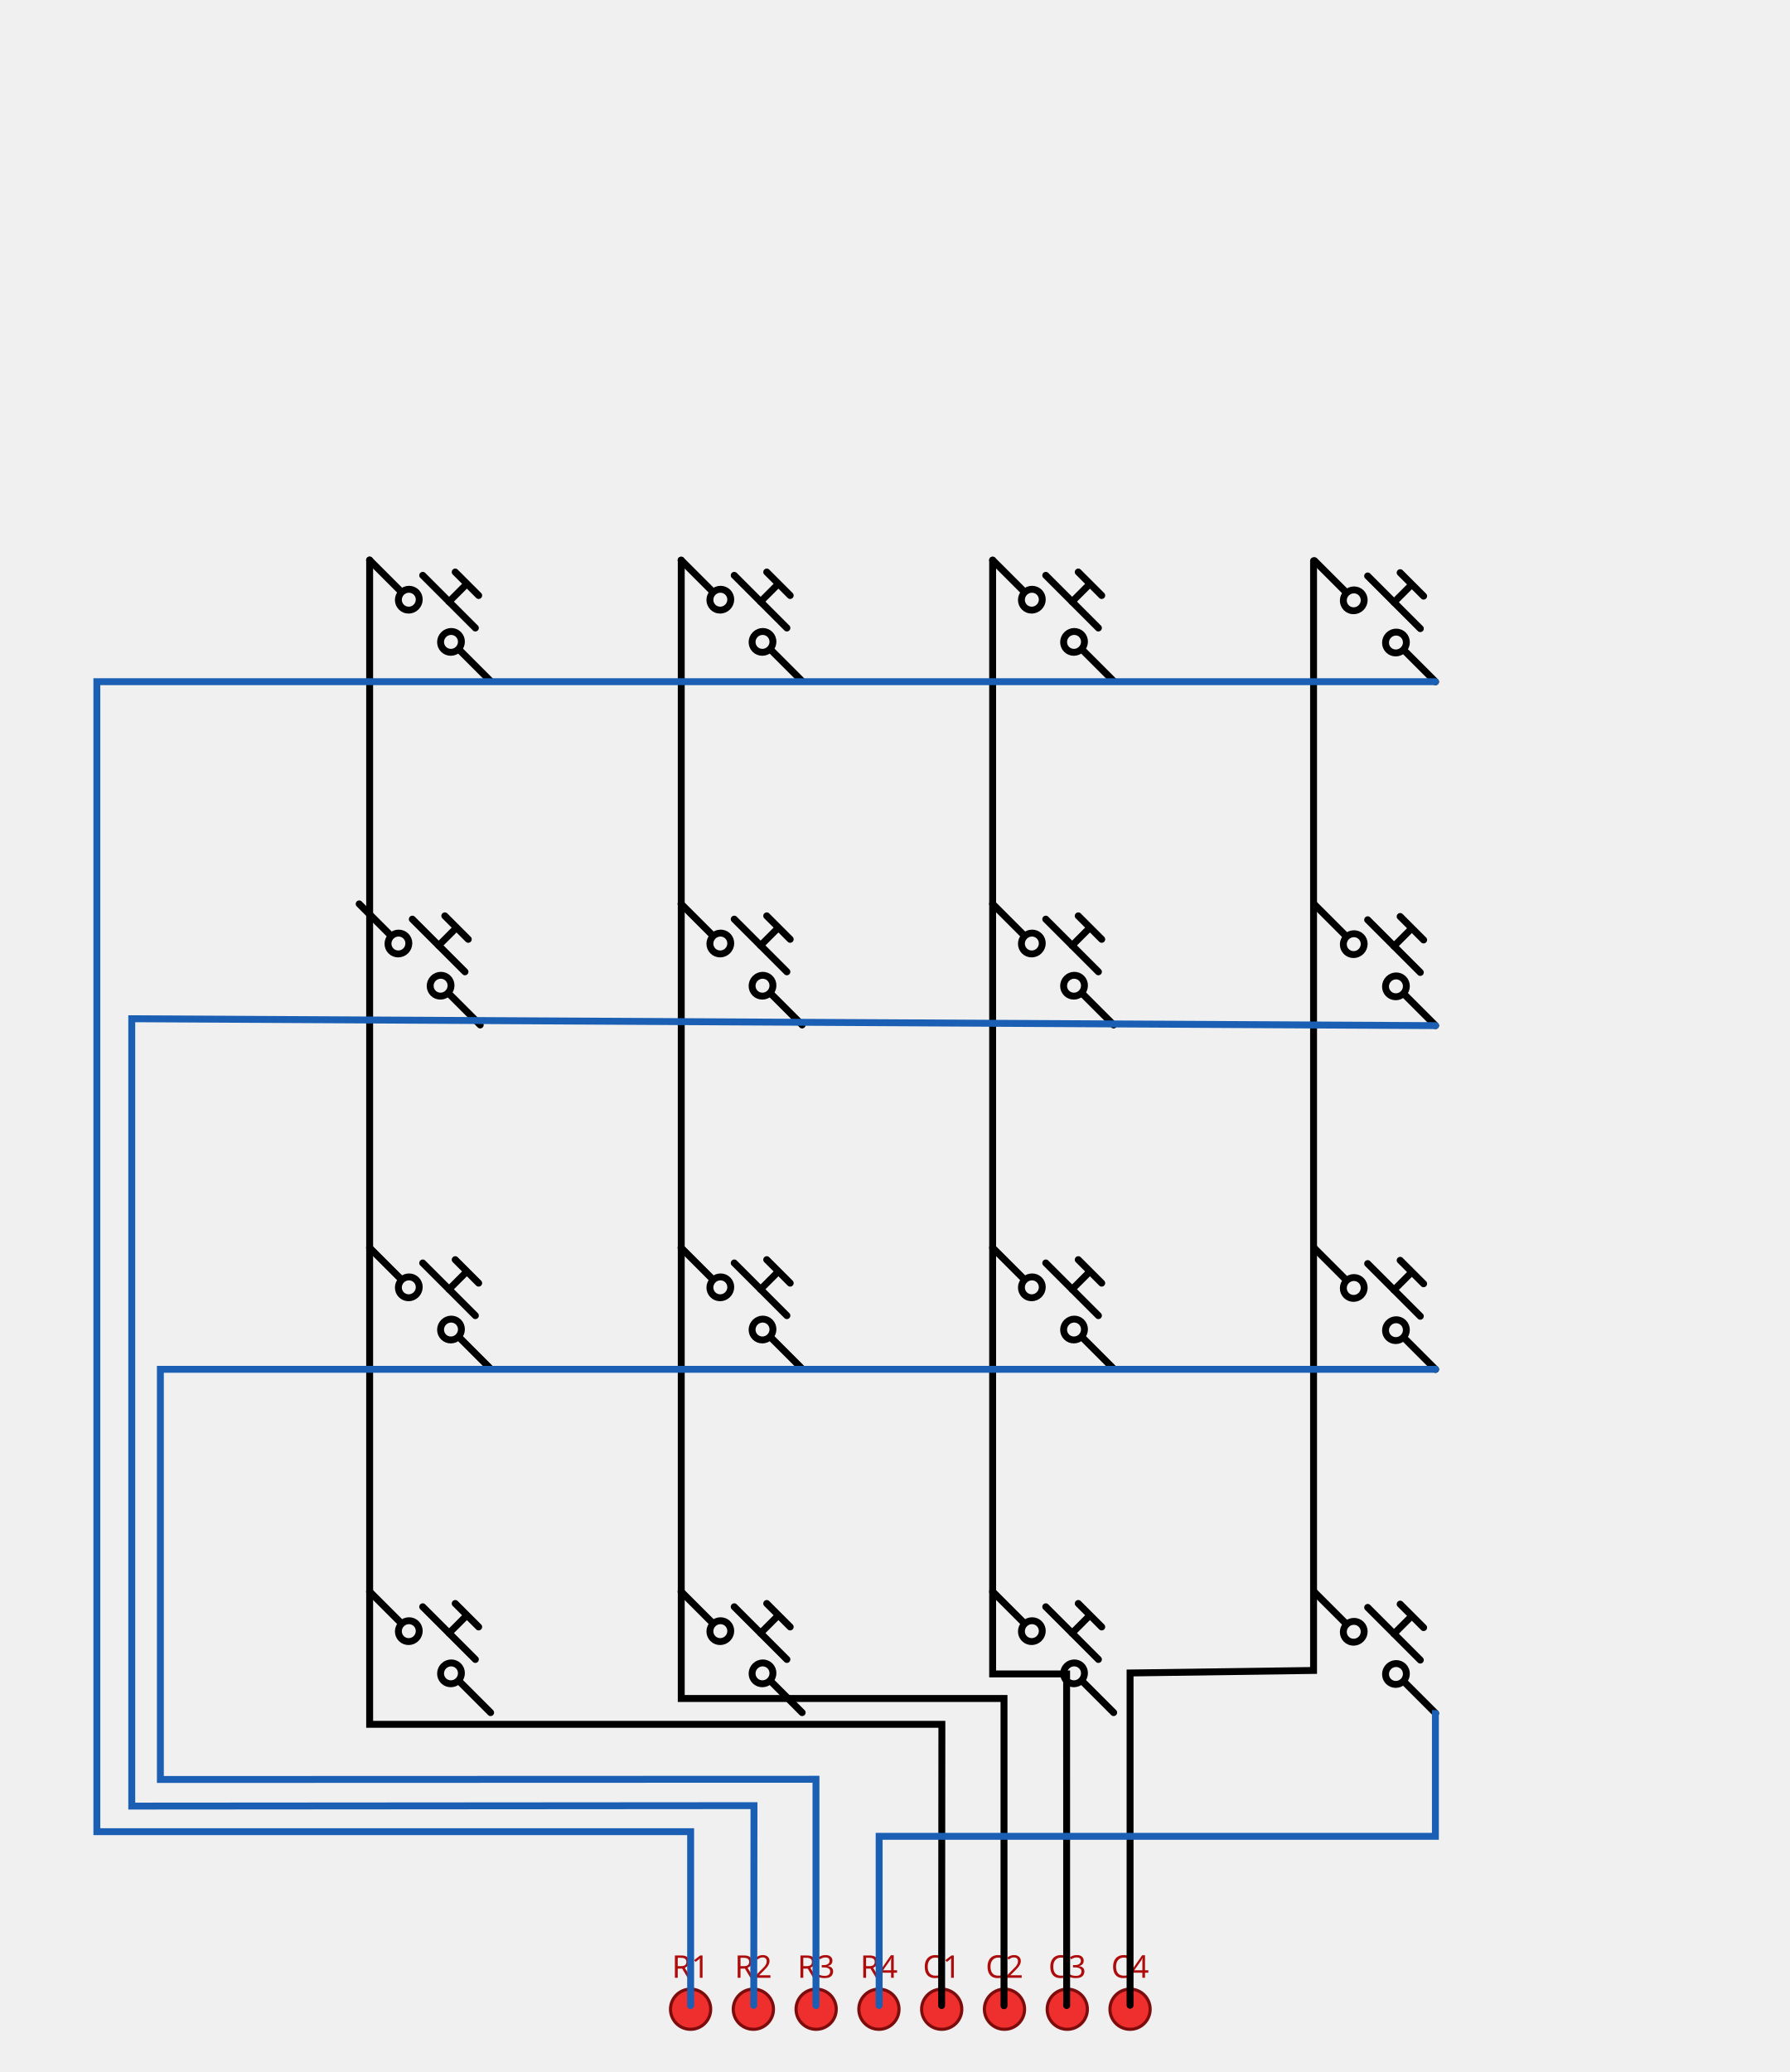
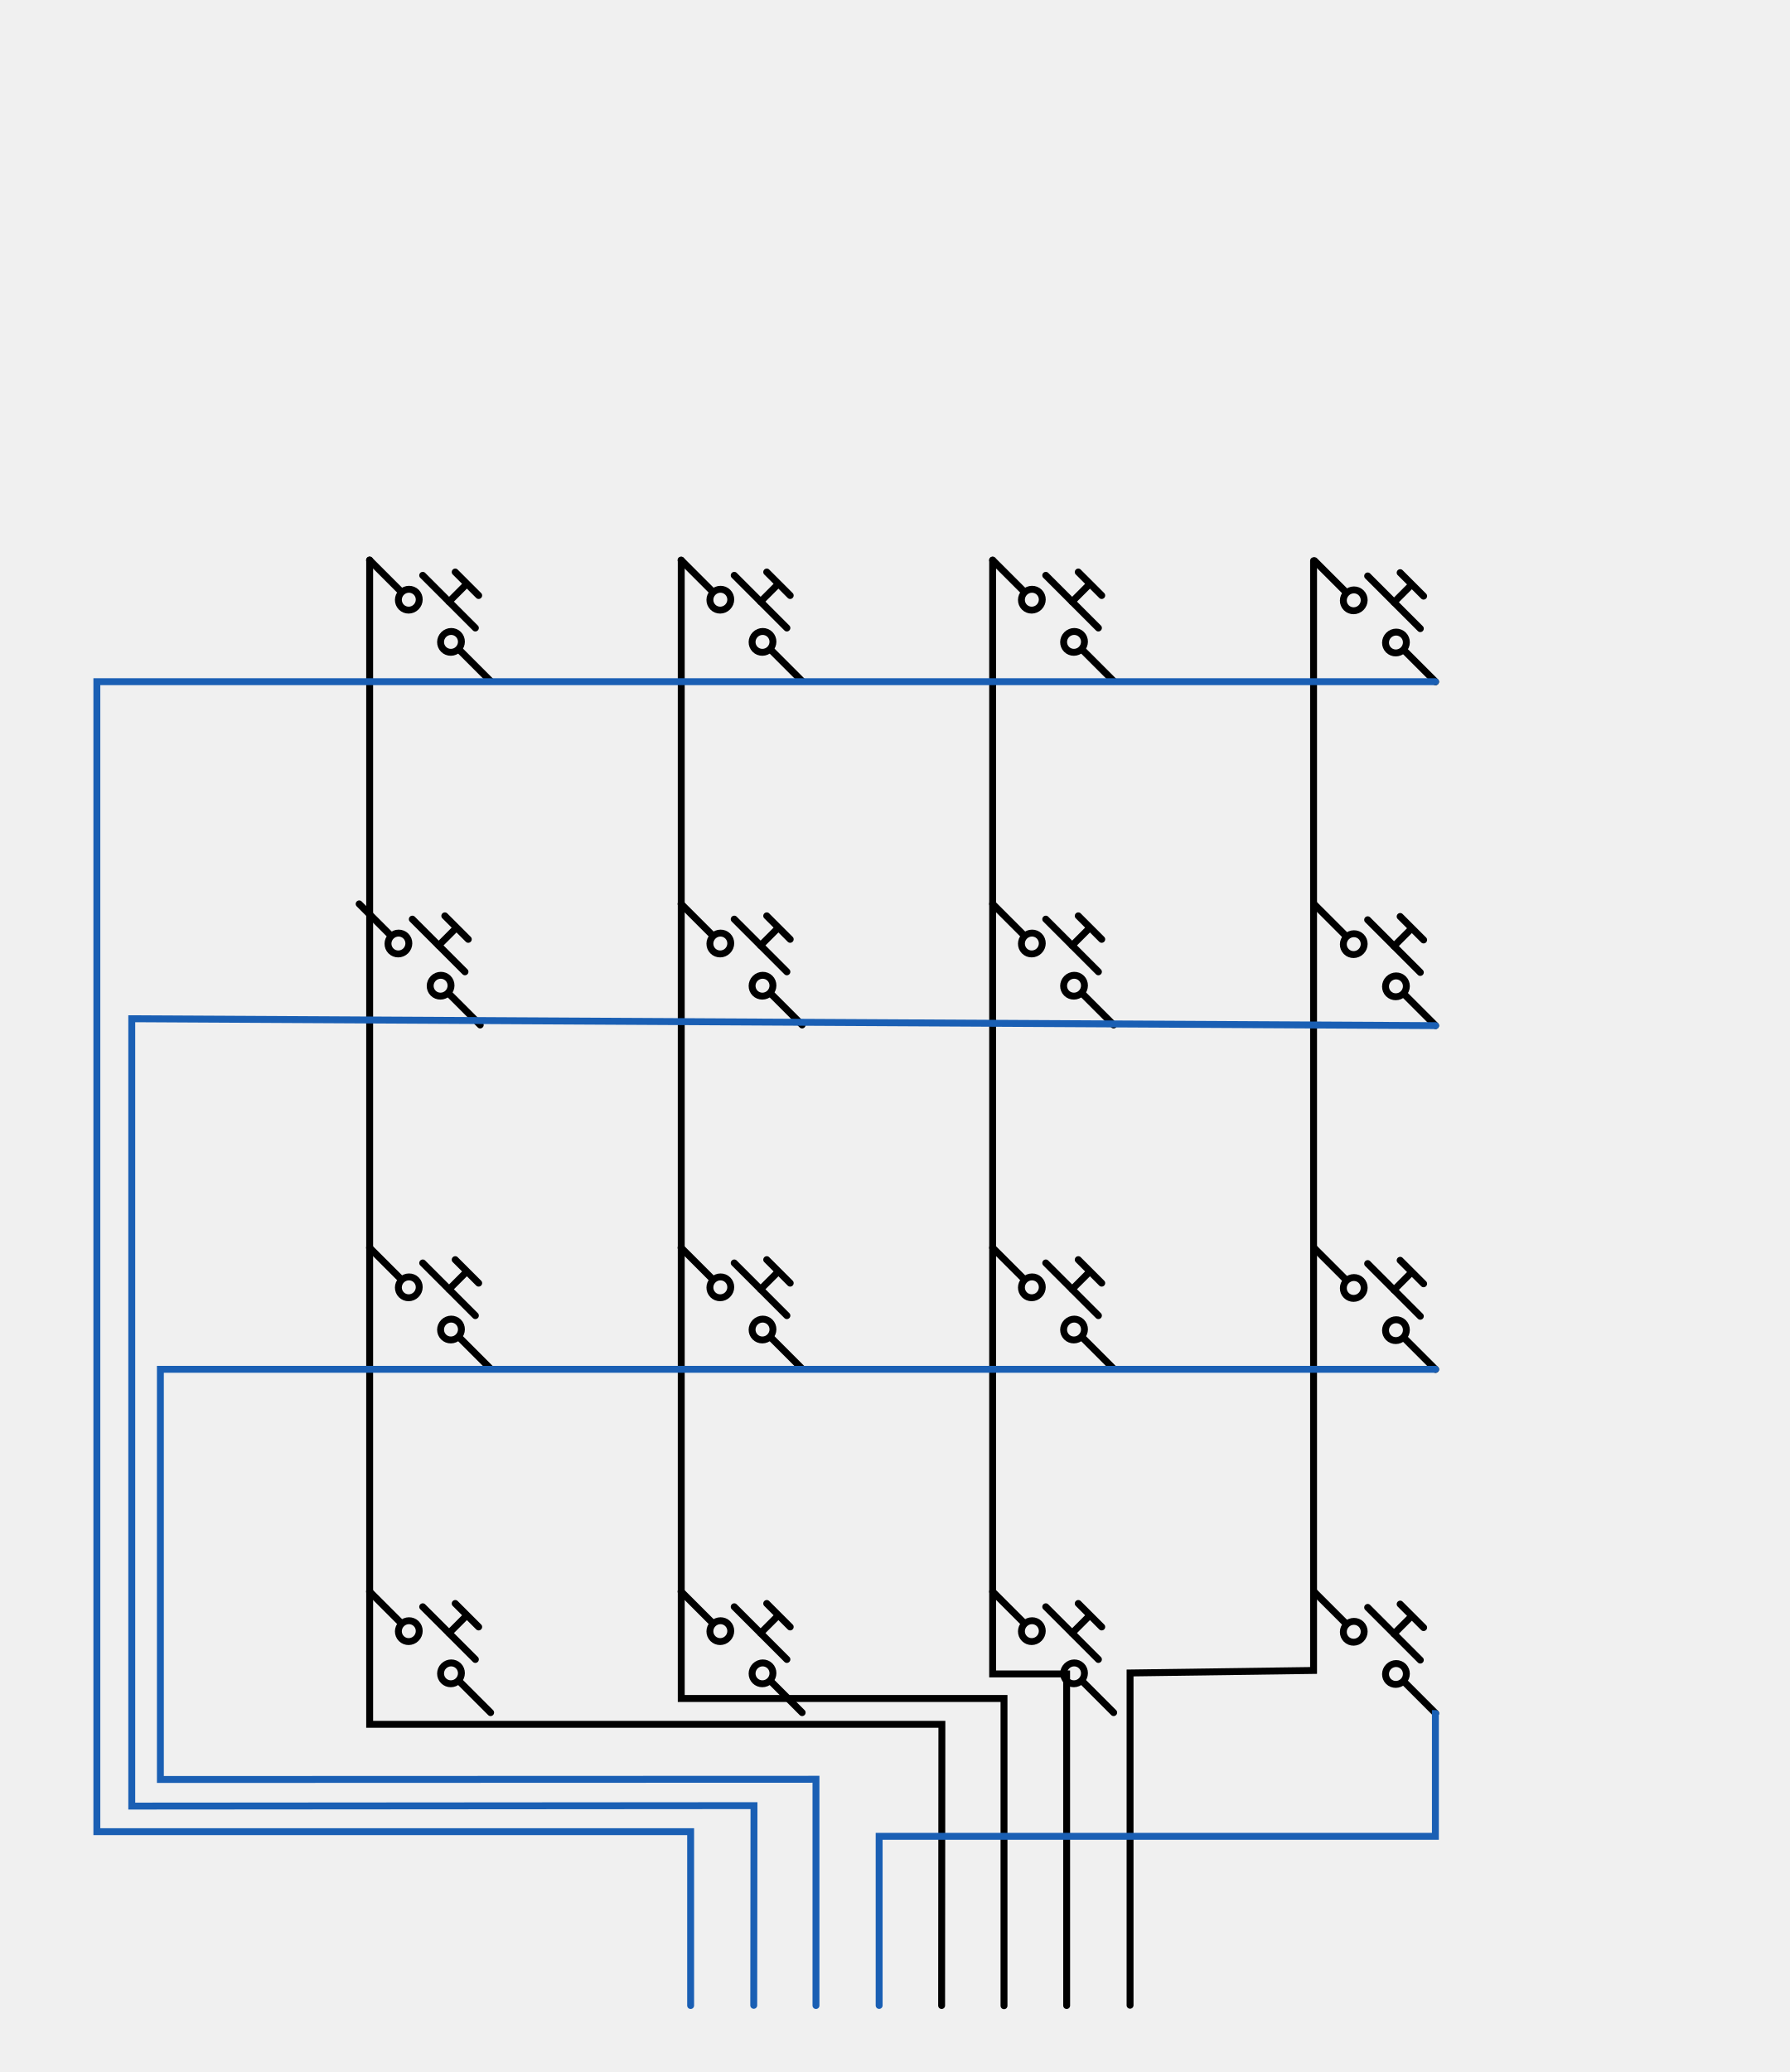
<svg xmlns="http://www.w3.org/2000/svg" xmlns:xlink="http://www.w3.org/1999/xlink" width="285" height="330" viewBox="0 0 285 330" version="1.1" id="svg124">
  <defs id="defs124">
    <defs id="defs78">
      <pattern id="wires" width="2.54" height="8" patternUnits="userSpaceOnUse">
        <rect width="2.54" height="8" fill="#eee" id="rect70" />
        <rect x="0.77" width="1" height="6" fill="#d9d5bc" id="rect71" />
        <circle cx="1.27" cy="6" r="0.75" fill="#d9d5bc" id="circle71" />
        <rect x="0.52" y="6" width="1.5" height="2" fill="#d9d5bc" id="rect72" />
      </pattern>
      <pattern id="wires-marks" width="2.54" height="8" patternUnits="userSpaceOnUse">
        <rect x="0.52" y="6" width="1.5" height="2" fill="#746d41" id="rect73" />
      </pattern>
      <pattern id="pins-female" width="2.54" height="2.54" patternUnits="userSpaceOnUse">
        <rect x="0" y="0" width="2.54" height="2.54" fill="#333" id="rect74" />
        <rect x="1.079" y="0.896" width="0.762" height="0.762" style="fill: #191919" id="rect75" />
        <path transform="translate(1.079, 1.658) rotate(180 0 0)" d="m 0 0 v 0.762 l 0.433,0.433 c 0.046,-0.046 0.074,-0.109 0.074,-0.179 v -1.27 c 0,-0.070 -0.028,-0.133 -0.074,-0.179 z" style="opacity: 0.25" id="path75" />
        <path transform="translate(1.841, 1.658) rotate(90 0 0)" d="m 0 0 v 0.762 l 0.433,0.433 c 0.046,-0.046 0.074,-0.109 0.074,-0.179 v -1.27 c 0,-0.070 -0.028,-0.133 -0.074,-0.179 z" style="opacity: 0.3; fill: #fff" id="path76" />
        <path transform="translate(1.841, 0.896)" d="m 0 0 v 0.762 l 0.433,0.433 c 0.046,-0.046 0.074,-0.109 0.074,-0.179 v -1.27 c 0,-0.070 -0.028,-0.133 -0.074,-0.179 z" style="opacity: 0.15; fill: #fff" id="path77" />
        <path transform="translate(1.079, 0.896) rotate(270 0 0)" d="m 0 0 v 0.762 l 0.433,0.433 c 0.046,-0.046 0.074,-0.109 0.074,-0.179 v -1.27 c 0,-0.070 -0.028,-0.133 -0.074,-0.179 z" style="opacity: 0.35" id="path78" />
      </pattern>
      <filter id="shadow">
        <feDropShadow dx="0" dy="0" stdDeviation="0.5" flood-color="#ffff99" />
      </filter>
    </defs>
    <linearGradient gradientTransform="matrix(1.439847,0,0,1.098897,7.076489,-826.4692)" xlink:href="#linearGradient6581" id="linearGradient4336" y1="980.174" x1="29.102" y2="838.819" gradientUnits="userSpaceOnUse" x2="150.803" />
    <linearGradient id="linearGradient6581">
      <stop offset="0" style="stop-color:#000000;stop-opacity:1;" id="stop6583" />
      <stop offset="1" style="stop-color:#000000;stop-opacity:0;" id="stop6585" />
    </linearGradient>
    <linearGradient id="linearGradient15">
      <stop style="stop-color:#575757;stop-opacity:1;" offset="0" id="stop15" />
      <stop style="stop-color:#000000;stop-opacity:1;" offset="1" id="stop16" />
    </linearGradient>
    <linearGradient id="linearGradient17">
      <stop style="stop-color:#424242;stop-opacity:1;" offset="0" id="stop17" />
      <stop style="stop-color:#1a1a1a;stop-opacity:1;" offset="1" id="stop18" />
    </linearGradient>
    <linearGradient xlink:href="#linearGradient17" id="linearGradient25" gradientUnits="userSpaceOnUse" gradientTransform="scale(0.9999941,1.000006)" x1="500.613" y1="83.243" x2="533.659" y2="83.243" />
    <linearGradient xlink:href="#linearGradient15" id="linearGradient35" gradientUnits="userSpaceOnUse" gradientTransform="matrix(0.9999941,0,0,1.000006,-298.1402,-0.842235)" x1="500.613" y1="83.243" x2="533.659" y2="83.243" />
  </defs>
  <g id="g1" style="opacity:1">
-     <g id="g4" transform="translate(-10,-38)">
-       <circle id="pin-R1" cx="120" cy="358" r="3.2" fill="#ee0000" fill-opacity="0.85" stroke="#770000" stroke-width="0.5" style="opacity:0.947" />
-       <text x="120" y="353" font-size="5px" fill="#aa0000" text-anchor="middle" font-family="sans-serif" id="text117" style="opacity:0.947">R1</text>
-     </g>
-     <g id="g5" transform="translate(-10,-38)">
-       <circle id="pin-R2" cx="130" cy="358" r="3.2" fill="#ee0000" fill-opacity="0.85" stroke="#770000" stroke-width="0.5" style="opacity:0.947" />
-       <text x="130" y="353" font-size="5px" fill="#aa0000" text-anchor="middle" font-family="sans-serif" id="text118" style="opacity:0.947">R2</text>
-     </g>
-     <g id="g7" transform="translate(-9.5,-38)">
-       <circle id="pin-R3" cx="139.5" cy="358" r="3.2" fill="#ee0000" fill-opacity="0.85" stroke="#770000" stroke-width="0.5" style="opacity:0.947" />
-       <g id="g6">
-         <text x="139.5" y="353" font-size="5px" fill="#aa0000" text-anchor="middle" font-family="sans-serif" id="text119" style="opacity:0.947">R3</text>
-       </g>
-     </g>
-     <g id="g8" transform="translate(-9,-38)">
-       <circle id="pin-R4" cx="149" cy="358" r="3.2" fill="#ee0000" fill-opacity="0.85" stroke="#770000" stroke-width="0.5" style="opacity:0.947" />
-       <text x="149" y="353" font-size="5px" fill="#aa0000" text-anchor="middle" font-family="sans-serif" id="text120" style="opacity:0.947">R4</text>
-     </g>
-     <g id="g9" transform="translate(-8.5,-38)">
-       <circle id="pin-C1" cx="158.5" cy="358" r="3.2" fill="#ee0000" fill-opacity="0.85" stroke="#770000" stroke-width="0.5" style="opacity:0.947" />
-       <text x="158.5" y="353" font-size="5px" fill="#aa0000" text-anchor="middle" font-family="sans-serif" id="text121" style="opacity:0.947">C1</text>
-     </g>
-     <g id="g10" transform="translate(-8,-38)">
-       <circle id="pin-C2" cx="168" cy="358" r="3.2" fill="#ee0000" fill-opacity="0.85" stroke="#770000" stroke-width="0.5" style="opacity:0.947" />
-       <text x="168" y="353" font-size="5px" fill="#aa0000" text-anchor="middle" font-family="sans-serif" id="text122" style="opacity:0.947">C2</text>
-     </g>
-     <g id="g11" transform="translate(-7.75,-38)">
-       <circle id="pin-C3" cx="177.75" cy="358" r="3.2" fill="#ee0000" fill-opacity="0.85" stroke="#770000" stroke-width="0.5" style="opacity:0.947" />
-       <text x="177.75" y="353" font-size="5px" fill="#aa0000" text-anchor="middle" font-family="sans-serif" id="text123" style="opacity:0.947">C3</text>
-     </g>
-     <g id="g12" transform="translate(-7.5,-38)">
-       <circle id="pin-C4" cx="187.5" cy="358" r="3.2" fill="#ee0000" fill-opacity="0.85" stroke="#770000" stroke-width="0.5" style="opacity:0.947" />
-       <text x="187.5" y="353" font-size="5px" fill="#aa0000" text-anchor="middle" font-family="sans-serif" id="text124" style="opacity:0.947">C4</text>
-     </g>
+     
+     
+     
+     
+     
+     
+     
+     
  </g>
  <g id="layer2" style="display:inline">
    <g id="schema" fill="none" stroke="#111111" stroke-width="2" stroke-linecap="round" stroke-linejoin="round" transform="translate(12.43007,-18.58905)">
      
    </g>
    <g id="g24" transform="matrix(1.153175,1.153175,-1.174992,1.174992,41.38875,40.95226)" style="stroke-width:0.668;stroke-dasharray:none">
      <g id="g23-09" transform="translate(0.034816)" style="stroke-width:0.668;stroke-dasharray:none">
        <g id="g19-48" style="stroke-width:0.668;stroke-dasharray:none">
          <circle style="fill:none;stroke:#000000;stroke-width:0.668;stroke-linecap:round;stroke-dasharray:none" id="path18" cx="33.91" cy="13.12" r="1.009" />
          <path style="fill:none;stroke:#000000;stroke-width:0.668;stroke-linecap:round;stroke-dasharray:none" d="M 32.825,13.095 C 31.37,13.095 29.915,13.095 28.46,13.095" id="path19" />
        </g>
        <g id="g19-4" transform="matrix(-1,0,0,1,73.6475,0)" style="stroke-width:0.668;stroke-dasharray:none">
          <circle style="fill:none;stroke:#000000;stroke-width:0.668;stroke-linecap:round;stroke-dasharray:none" id="path18-8" cx="33.91" cy="13.12" r="1.009" />
          <path style="fill:none;stroke:#000000;stroke-width:0.668;stroke-linecap:round;stroke-dasharray:none" d="M 32.825,13.095 C 31.37,13.095 29.915,13.095 28.46,13.095" id="path19-8" />
        </g>
      </g>
      <g id="g22-8" style="stroke-width:0.668;stroke-dasharray:none">
        <path style="fill:none;stroke:#000000;stroke-width:0.668;stroke-linecap:round;stroke-dasharray:none" d="M 33.219,10.526 C 35.645,10.526 38.072,10.526 40.498,10.526" id="path20" />
        <path style="fill:none;stroke:#000000;stroke-width:0.668;stroke-linecap:round;stroke-dasharray:none" d="M 36.859,10.526 C 36.859,9.777 36.859,9.027 36.859,8.278" id="path21" />
        <path style="fill:none;stroke:#000000;stroke-width:0.668;stroke-linecap:round;stroke-dasharray:none" d="M 35.182,8.1 C 36.264,8.1 37.346,8.1 38.429,8.1" id="path22" transform="translate(0.0535215)" />
      </g>
    </g>
    <g id="g24-2" transform="matrix(1.153175,1.153175,-1.174992,1.174992,39.73387,95.71081)" style="stroke-width:0.668;stroke-dasharray:none">
      <g id="g23-8" transform="translate(0.034816)" style="stroke-width:0.668;stroke-dasharray:none">
        <g id="g19-6" style="stroke-width:0.668;stroke-dasharray:none">
          <circle style="fill:none;stroke:#000000;stroke-width:0.668;stroke-linecap:round;stroke-dasharray:none" id="path18-0" cx="33.91" cy="13.12" r="1.009" />
          <path style="fill:none;stroke:#000000;stroke-width:0.668;stroke-linecap:round;stroke-dasharray:none" d="M 32.825,13.095 C 31.37,13.095 29.915,13.095 28.46,13.095" id="path19-2" />
        </g>
        <g id="g19-4-4" transform="matrix(-1,0,0,1,73.6475,0)" style="stroke-width:0.668;stroke-dasharray:none">
          <circle style="fill:none;stroke:#000000;stroke-width:0.668;stroke-linecap:round;stroke-dasharray:none" id="path18-8-8" cx="33.91" cy="13.12" r="1.009" />
          <path style="fill:none;stroke:#000000;stroke-width:0.668;stroke-linecap:round;stroke-dasharray:none" d="M 32.825,13.095 C 31.37,13.095 29.915,13.095 28.46,13.095" id="path19-8-6" />
        </g>
      </g>
      <g id="g22-5" style="stroke-width:0.668;stroke-dasharray:none">
        <path style="fill:none;stroke:#000000;stroke-width:0.668;stroke-linecap:round;stroke-dasharray:none" d="M 33.219,10.526 C 35.645,10.526 38.072,10.526 40.498,10.526" id="path20-0" />
        <path style="fill:none;stroke:#000000;stroke-width:0.668;stroke-linecap:round;stroke-dasharray:none" d="M 36.859,10.526 C 36.859,9.777 36.859,9.027 36.859,8.278" id="path21-9" />
        <path style="fill:none;stroke:#000000;stroke-width:0.668;stroke-linecap:round;stroke-dasharray:none" d="M 35.182,8.1 C 36.264,8.1 37.346,8.1 38.429,8.1" id="path22-0" transform="translate(0.0535215)" />
      </g>
    </g>
    <g id="g24-26" transform="matrix(1.153175,1.153175,-1.174992,1.174992,41.38874,150.4694)" style="stroke-width:0.668;stroke-dasharray:none">
      <g id="g23-0" transform="translate(0.034816)" style="stroke-width:0.668;stroke-dasharray:none">
        <g id="g19-1" style="stroke-width:0.668;stroke-dasharray:none">
          <circle style="fill:none;stroke:#000000;stroke-width:0.668;stroke-linecap:round;stroke-dasharray:none" id="path18-6" cx="33.91" cy="13.12" r="1.009" />
          <path style="fill:none;stroke:#000000;stroke-width:0.668;stroke-linecap:round;stroke-dasharray:none" d="M 32.825,13.095 C 31.37,13.095 29.915,13.095 28.46,13.095" id="path19-5" />
        </g>
        <g id="g19-4-7" transform="matrix(-1,0,0,1,73.6475,0)" style="stroke-width:0.668;stroke-dasharray:none">
          <circle style="fill:none;stroke:#000000;stroke-width:0.668;stroke-linecap:round;stroke-dasharray:none" id="path18-8-5" cx="33.91" cy="13.12" r="1.009" />
          <path style="fill:none;stroke:#000000;stroke-width:0.668;stroke-linecap:round;stroke-dasharray:none" d="M 32.825,13.095 C 31.37,13.095 29.915,13.095 28.46,13.095" id="path19-8-41" />
        </g>
      </g>
      <g id="g22-20" style="stroke-width:0.668;stroke-dasharray:none">
        <path style="fill:none;stroke:#000000;stroke-width:0.668;stroke-linecap:round;stroke-dasharray:none" d="M 33.219,10.526 C 35.645,10.526 38.072,10.526 40.498,10.526" id="path20-01" />
        <path style="fill:none;stroke:#000000;stroke-width:0.668;stroke-linecap:round;stroke-dasharray:none" d="M 36.859,10.526 C 36.859,9.777 36.859,9.027 36.859,8.278" id="path21-4" />
        <path style="fill:none;stroke:#000000;stroke-width:0.668;stroke-linecap:round;stroke-dasharray:none" d="M 35.182,8.1 C 36.264,8.1 37.346,8.1 38.429,8.1" id="path22-6" transform="translate(0.0535215)" />
      </g>
    </g>
    <g id="g24-9" transform="matrix(1.153175,1.153175,-1.174992,1.174992,41.38875,205.2279)" style="stroke-width:0.668;stroke-dasharray:none">
      <g id="g23-88" transform="translate(0.034816)" style="stroke-width:0.668;stroke-dasharray:none">
        <g id="g19-0" style="stroke-width:0.668;stroke-dasharray:none">
          <circle style="fill:none;stroke:#000000;stroke-width:0.668;stroke-linecap:round;stroke-dasharray:none" id="path18-87" cx="33.91" cy="13.12" r="1.009" />
          <path style="fill:none;stroke:#000000;stroke-width:0.668;stroke-linecap:round;stroke-dasharray:none" d="M 32.825,13.095 C 31.37,13.095 29.915,13.095 28.46,13.095" id="path19-78" />
        </g>
        <g id="g19-4-3" transform="matrix(-1,0,0,1,73.6475,0)" style="stroke-width:0.668;stroke-dasharray:none">
          <circle style="fill:none;stroke:#000000;stroke-width:0.668;stroke-linecap:round;stroke-dasharray:none" id="path18-8-83" cx="33.91" cy="13.12" r="1.009" />
          <path style="fill:none;stroke:#000000;stroke-width:0.668;stroke-linecap:round;stroke-dasharray:none" d="M 32.825,13.095 C 31.37,13.095 29.915,13.095 28.46,13.095" id="path19-8-7" />
        </g>
      </g>
      <g id="g22-1" style="stroke-width:0.668;stroke-dasharray:none">
        <path style="fill:none;stroke:#000000;stroke-width:0.668;stroke-linecap:round;stroke-dasharray:none" d="M 33.219,10.526 C 35.645,10.526 38.072,10.526 40.498,10.526" id="path20-07" />
        <path style="fill:none;stroke:#000000;stroke-width:0.668;stroke-linecap:round;stroke-dasharray:none" d="M 36.859,10.526 C 36.859,9.777 36.859,9.027 36.859,8.278" id="path21-3" />
        <path style="fill:none;stroke:#000000;stroke-width:0.668;stroke-linecap:round;stroke-dasharray:none" d="M 35.182,8.1 C 36.264,8.1 37.346,8.1 38.429,8.1" id="path22-4" transform="translate(0.0535215)" />
      </g>
    </g>
    <g id="g24-1" transform="matrix(1.153175,1.153175,-1.174992,1.174992,91.00965,40.95226)" style="stroke-width:0.668;stroke-dasharray:none">
      <g id="g23-1" transform="translate(0.034816)" style="stroke-width:0.668;stroke-dasharray:none">
        <g id="g19-5" style="stroke-width:0.668;stroke-dasharray:none">
          <circle style="fill:none;stroke:#000000;stroke-width:0.668;stroke-linecap:round;stroke-dasharray:none" id="path18-2" cx="33.91" cy="13.12" r="1.009" />
          <path style="fill:none;stroke:#000000;stroke-width:0.668;stroke-linecap:round;stroke-dasharray:none" d="M 32.825,13.095 C 31.37,13.095 29.915,13.095 28.46,13.095" id="path19-7" />
        </g>
        <g id="g19-4-6" transform="matrix(-1,0,0,1,73.6475,0)" style="stroke-width:0.668;stroke-dasharray:none">
          <circle style="fill:none;stroke:#000000;stroke-width:0.668;stroke-linecap:round;stroke-dasharray:none" id="path18-8-1" cx="33.91" cy="13.12" r="1.009" />
          <path style="fill:none;stroke:#000000;stroke-width:0.668;stroke-linecap:round;stroke-dasharray:none" d="M 32.825,13.095 C 31.37,13.095 29.915,13.095 28.46,13.095" id="path19-8-4" />
        </g>
      </g>
      <g id="g22-2" style="stroke-width:0.668;stroke-dasharray:none">
        <path style="fill:none;stroke:#000000;stroke-width:0.668;stroke-linecap:round;stroke-dasharray:none" d="M 33.219,10.526 C 35.645,10.526 38.072,10.526 40.498,10.526" id="path20-3" />
        <path style="fill:none;stroke:#000000;stroke-width:0.668;stroke-linecap:round;stroke-dasharray:none" d="M 36.859,10.526 C 36.859,9.777 36.859,9.027 36.859,8.278" id="path21-2" />
        <path style="fill:none;stroke:#000000;stroke-width:0.668;stroke-linecap:round;stroke-dasharray:none" d="M 35.182,8.1 C 36.264,8.1 37.346,8.1 38.429,8.1" id="path22-2" transform="translate(0.0535215)" />
      </g>
    </g>
    <g id="g24-1-0" transform="matrix(1.153175,1.153175,-1.174992,1.174992,91.00965,95.71081)" style="stroke-width:0.668;stroke-dasharray:none">
      <g id="g23-1-6" transform="translate(0.034816)" style="stroke-width:0.668;stroke-dasharray:none">
        <g id="g19-5-1" style="stroke-width:0.668;stroke-dasharray:none">
          <circle style="fill:none;stroke:#000000;stroke-width:0.668;stroke-linecap:round;stroke-dasharray:none" id="path18-2-3" cx="33.91" cy="13.12" r="1.009" />
          <path style="fill:none;stroke:#000000;stroke-width:0.668;stroke-linecap:round;stroke-dasharray:none" d="M 32.825,13.095 C 31.37,13.095 29.915,13.095 28.46,13.095" id="path19-7-8" />
        </g>
        <g id="g19-4-6-93" transform="matrix(-1,0,0,1,73.6475,0)" style="stroke-width:0.668;stroke-dasharray:none">
          <circle style="fill:none;stroke:#000000;stroke-width:0.668;stroke-linecap:round;stroke-dasharray:none" id="path18-8-1-4" cx="33.91" cy="13.12" r="1.009" />
          <path style="fill:none;stroke:#000000;stroke-width:0.668;stroke-linecap:round;stroke-dasharray:none" d="M 32.825,13.095 C 31.37,13.095 29.915,13.095 28.46,13.095" id="path19-8-4-46" />
        </g>
      </g>
      <g id="g22-2-0" style="stroke-width:0.668;stroke-dasharray:none">
        <path style="fill:none;stroke:#000000;stroke-width:0.668;stroke-linecap:round;stroke-dasharray:none" d="M 33.219,10.526 C 35.645,10.526 38.072,10.526 40.498,10.526" id="path20-3-6" />
        <path style="fill:none;stroke:#000000;stroke-width:0.668;stroke-linecap:round;stroke-dasharray:none" d="M 36.859,10.526 C 36.859,9.777 36.859,9.027 36.859,8.278" id="path21-2-6" />
        <path style="fill:none;stroke:#000000;stroke-width:0.668;stroke-linecap:round;stroke-dasharray:none" d="M 35.182,8.1 C 36.264,8.1 37.346,8.1 38.429,8.1" id="path22-2-1" transform="translate(0.0535215)" />
      </g>
    </g>
    <g id="g24-1-07" transform="matrix(1.153175,1.153175,-1.174992,1.174992,91.00965,150.4694)" style="stroke-width:0.668;stroke-dasharray:none">
      <g id="g23-1-1" transform="translate(0.034816)" style="stroke-width:0.668;stroke-dasharray:none">
        <g id="g19-5-7" style="stroke-width:0.668;stroke-dasharray:none">
          <circle style="fill:none;stroke:#000000;stroke-width:0.668;stroke-linecap:round;stroke-dasharray:none" id="path18-2-7" cx="33.91" cy="13.12" r="1.009" />
          <path style="fill:none;stroke:#000000;stroke-width:0.668;stroke-linecap:round;stroke-dasharray:none" d="M 32.825,13.095 C 31.37,13.095 29.915,13.095 28.46,13.095" id="path19-7-77" />
        </g>
        <g id="g19-4-6-3" transform="matrix(-1,0,0,1,73.6475,0)" style="stroke-width:0.668;stroke-dasharray:none">
          <circle style="fill:none;stroke:#000000;stroke-width:0.668;stroke-linecap:round;stroke-dasharray:none" id="path18-8-1-3" cx="33.91" cy="13.12" r="1.009" />
          <path style="fill:none;stroke:#000000;stroke-width:0.668;stroke-linecap:round;stroke-dasharray:none" d="M 32.825,13.095 C 31.37,13.095 29.915,13.095 28.46,13.095" id="path19-8-4-5" />
        </g>
      </g>
      <g id="g22-2-9" style="stroke-width:0.668;stroke-dasharray:none">
        <path style="fill:none;stroke:#000000;stroke-width:0.668;stroke-linecap:round;stroke-dasharray:none" d="M 33.219,10.526 C 35.645,10.526 38.072,10.526 40.498,10.526" id="path20-3-9" />
        <path style="fill:none;stroke:#000000;stroke-width:0.668;stroke-linecap:round;stroke-dasharray:none" d="M 36.859,10.526 C 36.859,9.777 36.859,9.027 36.859,8.278" id="path21-2-8" />
        <path style="fill:none;stroke:#000000;stroke-width:0.668;stroke-linecap:round;stroke-dasharray:none" d="M 35.182,8.1 C 36.264,8.1 37.346,8.1 38.429,8.1" id="path22-2-18" transform="translate(0.0535215)" />
      </g>
    </g>
    <g id="g24-1-9" transform="matrix(1.153175,1.153175,-1.174992,1.174992,91.00965,205.2279)" style="stroke-width:0.668;stroke-dasharray:none">
      <g id="g23-1-65" transform="translate(0.034816)" style="stroke-width:0.668;stroke-dasharray:none">
        <g id="g19-5-10" style="stroke-width:0.668;stroke-dasharray:none">
          <circle style="fill:none;stroke:#000000;stroke-width:0.668;stroke-linecap:round;stroke-dasharray:none" id="path18-2-9" cx="33.91" cy="13.12" r="1.009" />
          <path style="fill:none;stroke:#000000;stroke-width:0.668;stroke-linecap:round;stroke-dasharray:none" d="M 32.825,13.095 C 31.37,13.095 29.915,13.095 28.46,13.095" id="path19-7-9" />
        </g>
        <g id="g19-4-6-6" transform="matrix(-1,0,0,1,73.6475,0)" style="stroke-width:0.668;stroke-dasharray:none">
          <circle style="fill:none;stroke:#000000;stroke-width:0.668;stroke-linecap:round;stroke-dasharray:none" id="path18-8-1-8" cx="33.91" cy="13.12" r="1.009" />
          <path style="fill:none;stroke:#000000;stroke-width:0.668;stroke-linecap:round;stroke-dasharray:none" d="M 32.825,13.095 C 31.37,13.095 29.915,13.095 28.46,13.095" id="path19-8-4-3" />
        </g>
      </g>
      <g id="g22-2-4" style="stroke-width:0.668;stroke-dasharray:none">
        <path style="fill:none;stroke:#000000;stroke-width:0.668;stroke-linecap:round;stroke-dasharray:none" d="M 33.219,10.526 C 35.645,10.526 38.072,10.526 40.498,10.526" id="path20-3-8" />
        <path style="fill:none;stroke:#000000;stroke-width:0.668;stroke-linecap:round;stroke-dasharray:none" d="M 36.859,10.526 C 36.859,9.777 36.859,9.027 36.859,8.278" id="path21-2-4" />
        <path style="fill:none;stroke:#000000;stroke-width:0.668;stroke-linecap:round;stroke-dasharray:none" d="M 35.182,8.1 C 36.264,8.1 37.346,8.1 38.429,8.1" id="path22-2-9" transform="translate(0.0535215)" />
      </g>
    </g>
    <g id="g24-1-1" transform="matrix(1.153175,1.153175,-1.174992,1.174992,140.6305,40.95226)" style="stroke-width:0.668;stroke-dasharray:none">
      <g id="g23-1-8" transform="translate(0.034816)" style="stroke-width:0.668;stroke-dasharray:none">
        <g id="g19-5-9" style="stroke-width:0.668;stroke-dasharray:none">
          <circle style="fill:none;stroke:#000000;stroke-width:0.668;stroke-linecap:round;stroke-dasharray:none" id="path18-2-2" cx="33.91" cy="13.12" r="1.009" />
          <path style="fill:none;stroke:#000000;stroke-width:0.668;stroke-linecap:round;stroke-dasharray:none" d="M 32.825,13.095 C 31.37,13.095 29.915,13.095 28.46,13.095" id="path19-7-7" />
        </g>
        <g id="g19-4-6-9" transform="matrix(-1,0,0,1,73.6475,0)" style="stroke-width:0.668;stroke-dasharray:none">
          <circle style="fill:none;stroke:#000000;stroke-width:0.668;stroke-linecap:round;stroke-dasharray:none" id="path18-8-1-5" cx="33.91" cy="13.12" r="1.009" />
          <path style="fill:none;stroke:#000000;stroke-width:0.668;stroke-linecap:round;stroke-dasharray:none" d="M 32.825,13.095 C 31.37,13.095 29.915,13.095 28.46,13.095" id="path19-8-4-4" />
        </g>
      </g>
      <g id="g22-2-3" style="stroke-width:0.668;stroke-dasharray:none">
        <path style="fill:none;stroke:#000000;stroke-width:0.668;stroke-linecap:round;stroke-dasharray:none" d="M 33.219,10.526 C 35.645,10.526 38.072,10.526 40.498,10.526" id="path20-3-1" />
        <path style="fill:none;stroke:#000000;stroke-width:0.668;stroke-linecap:round;stroke-dasharray:none" d="M 36.859,10.526 C 36.859,9.777 36.859,9.027 36.859,8.278" id="path21-2-2" />
        <path style="fill:none;stroke:#000000;stroke-width:0.668;stroke-linecap:round;stroke-dasharray:none" d="M 35.182,8.1 C 36.264,8.1 37.346,8.1 38.429,8.1" id="path22-2-3" transform="translate(0.0535215)" />
      </g>
    </g>
    <g id="g24-1-1-8" transform="matrix(1.153175,1.153175,-1.174992,1.174992,140.6305,95.71081)" style="stroke-width:0.668;stroke-dasharray:none">
      <g id="g23-1-8-4" transform="translate(0.034816)" style="stroke-width:0.668;stroke-dasharray:none">
        <g id="g19-5-9-9" style="stroke-width:0.668;stroke-dasharray:none">
          <circle style="fill:none;stroke:#000000;stroke-width:0.668;stroke-linecap:round;stroke-dasharray:none" id="path18-2-2-6" cx="33.91" cy="13.12" r="1.009" />
          <path style="fill:none;stroke:#000000;stroke-width:0.668;stroke-linecap:round;stroke-dasharray:none" d="M 32.825,13.095 C 31.37,13.095 29.915,13.095 28.46,13.095" id="path19-7-7-3" />
        </g>
        <g id="g19-4-6-9-7" transform="matrix(-1,0,0,1,73.6475,0)" style="stroke-width:0.668;stroke-dasharray:none">
          <circle style="fill:none;stroke:#000000;stroke-width:0.668;stroke-linecap:round;stroke-dasharray:none" id="path18-8-1-5-8" cx="33.91" cy="13.12" r="1.009" />
          <path style="fill:none;stroke:#000000;stroke-width:0.668;stroke-linecap:round;stroke-dasharray:none" d="M 32.825,13.095 C 31.37,13.095 29.915,13.095 28.46,13.095" id="path19-8-4-4-8" />
        </g>
      </g>
      <g id="g22-2-3-2" style="stroke-width:0.668;stroke-dasharray:none">
        <path style="fill:none;stroke:#000000;stroke-width:0.668;stroke-linecap:round;stroke-dasharray:none" d="M 33.219,10.526 C 35.645,10.526 38.072,10.526 40.498,10.526" id="path20-3-1-9" />
        <path style="fill:none;stroke:#000000;stroke-width:0.668;stroke-linecap:round;stroke-dasharray:none" d="M 36.859,10.526 C 36.859,9.777 36.859,9.027 36.859,8.278" id="path21-2-2-1" />
        <path style="fill:none;stroke:#000000;stroke-width:0.668;stroke-linecap:round;stroke-dasharray:none" d="M 35.182,8.1 C 36.264,8.1 37.346,8.1 38.429,8.1" id="path22-2-3-3" transform="translate(0.0535215)" />
      </g>
    </g>
    <g id="g24-1-1-2" transform="matrix(1.153175,1.153175,-1.174992,1.174992,140.6305,150.4694)" style="stroke-width:0.668;stroke-dasharray:none">
      <g id="g23-1-8-6" transform="translate(0.034816)" style="stroke-width:0.668;stroke-dasharray:none">
        <g id="g19-5-9-6" style="stroke-width:0.668;stroke-dasharray:none">
          <circle style="fill:none;stroke:#000000;stroke-width:0.668;stroke-linecap:round;stroke-dasharray:none" id="path18-2-2-0" cx="33.91" cy="13.12" r="1.009" />
          <path style="fill:none;stroke:#000000;stroke-width:0.668;stroke-linecap:round;stroke-dasharray:none" d="M 32.825,13.095 C 31.37,13.095 29.915,13.095 28.46,13.095" id="path19-7-7-38" />
        </g>
        <g id="g19-4-6-9-0" transform="matrix(-1,0,0,1,73.6475,0)" style="stroke-width:0.668;stroke-dasharray:none">
          <circle style="fill:none;stroke:#000000;stroke-width:0.668;stroke-linecap:round;stroke-dasharray:none" id="path18-8-1-5-1" cx="33.91" cy="13.12" r="1.009" />
          <path style="fill:none;stroke:#000000;stroke-width:0.668;stroke-linecap:round;stroke-dasharray:none" d="M 32.825,13.095 C 31.37,13.095 29.915,13.095 28.46,13.095" id="path19-8-4-4-2" />
        </g>
      </g>
      <g id="g22-2-3-5" style="stroke-width:0.668;stroke-dasharray:none">
        <path style="fill:none;stroke:#000000;stroke-width:0.668;stroke-linecap:round;stroke-dasharray:none" d="M 33.219,10.526 C 35.645,10.526 38.072,10.526 40.498,10.526" id="path20-3-1-0" />
        <path style="fill:none;stroke:#000000;stroke-width:0.668;stroke-linecap:round;stroke-dasharray:none" d="M 36.859,10.526 C 36.859,9.777 36.859,9.027 36.859,8.278" id="path21-2-2-9" />
        <path style="fill:none;stroke:#000000;stroke-width:0.668;stroke-linecap:round;stroke-dasharray:none" d="M 35.182,8.1 C 36.264,8.1 37.346,8.1 38.429,8.1" id="path22-2-3-4" transform="translate(0.0535215)" />
      </g>
    </g>
    <g id="g24-1-1-9" transform="matrix(1.153175,1.153175,-1.174992,1.174992,140.6305,205.2279)" style="stroke-width:0.668;stroke-dasharray:none">
      <g id="g23-1-8-2" transform="translate(0.034816)" style="stroke-width:0.668;stroke-dasharray:none">
        <g id="g19-5-9-5" style="stroke-width:0.668;stroke-dasharray:none">
          <circle style="fill:none;stroke:#000000;stroke-width:0.668;stroke-linecap:round;stroke-dasharray:none" id="path18-2-2-5" cx="33.91" cy="13.12" r="1.009" />
          <path style="fill:none;stroke:#000000;stroke-width:0.668;stroke-linecap:round;stroke-dasharray:none" d="M 32.825,13.095 C 31.37,13.095 29.915,13.095 28.46,13.095" id="path19-7-7-33" />
        </g>
        <g id="g19-4-6-9-3" transform="matrix(-1,0,0,1,73.6475,0)" style="stroke-width:0.668;stroke-dasharray:none">
          <circle style="fill:none;stroke:#000000;stroke-width:0.668;stroke-linecap:round;stroke-dasharray:none" id="path18-8-1-5-7" cx="33.91" cy="13.12" r="1.009" />
          <path style="fill:none;stroke:#000000;stroke-width:0.668;stroke-linecap:round;stroke-dasharray:none" d="M 32.825,13.095 C 31.37,13.095 29.915,13.095 28.46,13.095" id="path19-8-4-4-4" />
        </g>
      </g>
      <g id="g22-2-3-3" style="stroke-width:0.668;stroke-dasharray:none">
        <path style="fill:none;stroke:#000000;stroke-width:0.668;stroke-linecap:round;stroke-dasharray:none" d="M 33.219,10.526 C 35.645,10.526 38.072,10.526 40.498,10.526" id="path20-3-1-8" />
        <path style="fill:none;stroke:#000000;stroke-width:0.668;stroke-linecap:round;stroke-dasharray:none" d="M 36.859,10.526 C 36.859,9.777 36.859,9.027 36.859,8.278" id="path21-2-2-0" />
        <path style="fill:none;stroke:#000000;stroke-width:0.668;stroke-linecap:round;stroke-dasharray:none" d="M 35.182,8.1 C 36.264,8.1 37.346,8.1 38.429,8.1" id="path22-2-3-8" transform="translate(0.0535215)" />
      </g>
    </g>
    <g id="g24-1-1-6" transform="matrix(1.153175,1.153175,-1.174992,1.174992,191.9052,41.05251)" style="opacity:1;stroke-width:0.668;stroke-dasharray:none">
      <g id="g23-1-8-1" transform="translate(0.034816)" style="stroke-width:0.668;stroke-dasharray:none">
        <g id="g19-5-9-8" style="stroke-width:0.668;stroke-dasharray:none">
          <circle style="fill:none;stroke:#000000;stroke-width:0.668;stroke-linecap:round;stroke-dasharray:none" id="path18-2-2-9" cx="33.91" cy="13.12" r="1.009" />
          <path style="fill:none;stroke:#000000;stroke-width:0.668;stroke-linecap:round;stroke-dasharray:none" d="M 32.825,13.095 C 31.37,13.095 29.915,13.095 28.46,13.095" id="path19-7-7-2" />
        </g>
        <g id="g19-4-6-9-79" transform="matrix(-1,0,0,1,73.6475,0)" style="stroke-width:0.668;stroke-dasharray:none">
          <circle style="fill:none;stroke:#000000;stroke-width:0.668;stroke-linecap:round;stroke-dasharray:none" id="path18-8-1-5-5" cx="33.91" cy="13.12" r="1.009" />
          <path style="fill:none;stroke:#000000;stroke-width:0.668;stroke-linecap:round;stroke-dasharray:none" d="M 32.825,13.095 C 31.37,13.095 29.915,13.095 28.46,13.095" id="path19-8-4-4-43" />
        </g>
      </g>
      <g id="g22-2-3-1" style="stroke-width:0.668;stroke-dasharray:none">
        <path style="fill:none;stroke:#000000;stroke-width:0.668;stroke-linecap:round;stroke-dasharray:none" d="M 33.219,10.526 C 35.645,10.526 38.072,10.526 40.498,10.526" id="path20-3-1-2" />
        <path style="fill:none;stroke:#000000;stroke-width:0.668;stroke-linecap:round;stroke-dasharray:none" d="M 36.859,10.526 C 36.859,9.777 36.859,9.027 36.859,8.278" id="path21-2-2-3" />
        <path style="fill:none;stroke:#000000;stroke-width:0.668;stroke-linecap:round;stroke-dasharray:none" d="M 35.182,8.1 C 36.264,8.1 37.346,8.1 38.429,8.1" id="path22-2-3-34" transform="translate(0.0535215)" />
      </g>
    </g>
    <g id="g24-1-1-8-1" transform="matrix(1.153175,1.153175,-1.174992,1.174992,191.9052,95.81106)" style="opacity:1;stroke-width:0.668;stroke-dasharray:none">
      <g id="g23-1-8-4-1" transform="translate(0.034816)" style="stroke-width:0.668;stroke-dasharray:none">
        <g id="g19-5-9-9-3" style="stroke-width:0.668;stroke-dasharray:none">
          <circle style="fill:none;stroke:#000000;stroke-width:0.668;stroke-linecap:round;stroke-dasharray:none" id="path18-2-2-6-8" cx="33.91" cy="13.12" r="1.009" />
          <path style="fill:none;stroke:#000000;stroke-width:0.668;stroke-linecap:round;stroke-dasharray:none" d="M 32.825,13.095 C 31.37,13.095 29.915,13.095 28.46,13.095" id="path19-7-7-3-7" />
        </g>
        <g id="g19-4-6-9-7-4" transform="matrix(-1,0,0,1,73.6475,0)" style="stroke-width:0.668;stroke-dasharray:none">
          <circle style="fill:none;stroke:#000000;stroke-width:0.668;stroke-linecap:round;stroke-dasharray:none" id="path18-8-1-5-8-2" cx="33.91" cy="13.12" r="1.009" />
          <path style="fill:none;stroke:#000000;stroke-width:0.668;stroke-linecap:round;stroke-dasharray:none" d="M 32.825,13.095 C 31.37,13.095 29.915,13.095 28.46,13.095" id="path19-8-4-4-8-7" />
        </g>
      </g>
      <g id="g22-2-3-2-7" style="stroke-width:0.668;stroke-dasharray:none">
        <path style="fill:none;stroke:#000000;stroke-width:0.668;stroke-linecap:round;stroke-dasharray:none" d="M 33.219,10.526 C 35.645,10.526 38.072,10.526 40.498,10.526" id="path20-3-1-9-9" />
        <path style="fill:none;stroke:#000000;stroke-width:0.668;stroke-linecap:round;stroke-dasharray:none" d="M 36.859,10.526 C 36.859,9.777 36.859,9.027 36.859,8.278" id="path21-2-2-1-3" />
        <path style="fill:none;stroke:#000000;stroke-width:0.668;stroke-linecap:round;stroke-dasharray:none" d="M 35.182,8.1 C 36.264,8.1 37.346,8.1 38.429,8.1" id="path22-2-3-3-1" transform="translate(0.0535215)" />
      </g>
    </g>
    <g id="g24-1-1-2-9" transform="matrix(1.153175,1.153175,-1.174992,1.174992,191.9052,150.5696)" style="opacity:1;stroke-width:0.668;stroke-dasharray:none">
      <g id="g23-1-8-6-8" transform="translate(0.034816)" style="stroke-width:0.668;stroke-dasharray:none">
        <g id="g19-5-9-6-6" style="stroke-width:0.668;stroke-dasharray:none">
          <circle style="fill:none;stroke:#000000;stroke-width:0.668;stroke-linecap:round;stroke-dasharray:none" id="path18-2-2-0-5" cx="33.91" cy="13.12" r="1.009" />
          <path style="fill:none;stroke:#000000;stroke-width:0.668;stroke-linecap:round;stroke-dasharray:none" d="M 32.825,13.095 C 31.37,13.095 29.915,13.095 28.46,13.095" id="path19-7-7-38-0" />
        </g>
        <g id="g19-4-6-9-0-2" transform="matrix(-1,0,0,1,73.6475,0)" style="stroke-width:0.668;stroke-dasharray:none">
          <circle style="fill:none;stroke:#000000;stroke-width:0.668;stroke-linecap:round;stroke-dasharray:none" id="path18-8-1-5-1-8" cx="33.91" cy="13.12" r="1.009" />
          <path style="fill:none;stroke:#000000;stroke-width:0.668;stroke-linecap:round;stroke-dasharray:none" d="M 32.825,13.095 C 31.37,13.095 29.915,13.095 28.46,13.095" id="path19-8-4-4-2-6" />
        </g>
      </g>
      <g id="g22-2-3-5-0" style="stroke-width:0.668;stroke-dasharray:none">
        <path style="fill:none;stroke:#000000;stroke-width:0.668;stroke-linecap:round;stroke-dasharray:none" d="M 33.219,10.526 C 35.645,10.526 38.072,10.526 40.498,10.526" id="path20-3-1-0-2" />
        <path style="fill:none;stroke:#000000;stroke-width:0.668;stroke-linecap:round;stroke-dasharray:none" d="M 36.859,10.526 C 36.859,9.777 36.859,9.027 36.859,8.278" id="path21-2-2-9-4" />
        <path style="fill:none;stroke:#000000;stroke-width:0.668;stroke-linecap:round;stroke-dasharray:none" d="M 35.182,8.1 C 36.264,8.1 37.346,8.1 38.429,8.1" id="path22-2-3-4-8" transform="translate(0.0535215)" />
      </g>
    </g>
    <g id="g24-1-1-9-6" transform="matrix(1.153175,1.153175,-1.174992,1.174992,191.9052,205.3282)" style="opacity:1;stroke-width:0.668;stroke-dasharray:none">
      <g id="g23-1-8-2-5" transform="translate(0.034816)" style="stroke-width:0.668;stroke-dasharray:none">
        <g id="g19-5-9-5-0" style="stroke-width:0.668;stroke-dasharray:none">
          <circle style="fill:none;stroke:#000000;stroke-width:0.668;stroke-linecap:round;stroke-dasharray:none" id="path18-2-2-5-9" cx="33.91" cy="13.12" r="1.009" />
          <path style="fill:none;stroke:#000000;stroke-width:0.668;stroke-linecap:round;stroke-dasharray:none" d="M 32.825,13.095 C 31.37,13.095 29.915,13.095 28.46,13.095" id="path19-7-7-33-0" />
        </g>
        <g id="g19-4-6-9-3-0" transform="matrix(-1,0,0,1,73.6475,0)" style="stroke-width:0.668;stroke-dasharray:none">
          <circle style="fill:none;stroke:#000000;stroke-width:0.668;stroke-linecap:round;stroke-dasharray:none" id="path18-8-1-5-7-6" cx="33.91" cy="13.12" r="1.009" />
          <path style="fill:none;stroke:#000000;stroke-width:0.668;stroke-linecap:round;stroke-dasharray:none" d="M 32.825,13.095 C 31.37,13.095 29.915,13.095 28.46,13.095" id="path19-8-4-4-4-1" />
        </g>
      </g>
      <g id="g22-2-3-3-3" style="stroke-width:0.668;stroke-dasharray:none">
        <path style="fill:none;stroke:#000000;stroke-width:0.668;stroke-linecap:round;stroke-dasharray:none" d="M 33.219,10.526 C 35.645,10.526 38.072,10.526 40.498,10.526" id="path20-3-1-8-8" />
        <path style="fill:none;stroke:#000000;stroke-width:0.668;stroke-linecap:round;stroke-dasharray:none" d="M 36.859,10.526 C 36.859,9.777 36.859,9.027 36.859,8.278" id="path21-2-2-0-9" />
        <path style="fill:none;stroke:#000000;stroke-width:0.668;stroke-linecap:round;stroke-dasharray:none" d="M 35.182,8.1 C 36.264,8.1 37.346,8.1 38.429,8.1" id="path22-2-3-8-3" transform="translate(0.0535215)" />
      </g>
    </g>
    <path style="opacity:1;fill:none;stroke:#000000;stroke-width:1.1;stroke-linecap:round" d="M 58.88,89.193 V 274.63 H 150.028 L 149.986,319.414" id="path25" />
    <path style="opacity:1;fill:none;stroke:#000000;stroke-width:1.1;stroke-linecap:round" d="M 108.512,89.231 V 270.512 H 159.923 V 319.45" id="path26" />
    <path style="opacity:1;fill:none;stroke:#000000;stroke-width:1.1;stroke-linecap:round" d="M 158.113,89.222 V 266.599 H 169.896 L 169.902,319.414" id="path27" />
    <path style="opacity:1;fill:none;stroke:#000000;stroke-width:1.1;stroke-linecap:round" d="M 209.231,89.309 V 266.047 L 180.002,266.449 V 319.37" id="path28" />
    <path style="opacity:1;fill:none;stroke:#1a5fb4;stroke-width:1.1;stroke-linecap:round" d="M 228.657,108.573 H 15.428 V 291.726 H 110.008 V 319.414" id="path29" />
    <path style="opacity:1;fill:none;stroke:#1a5fb4;stroke-width:1.1;stroke-linecap:round" d="M 228.676,163.35 20.987,162.251 V 287.648 L 120.099,287.578 120.06,319.384" id="path30" />
    <path style="opacity:1;fill:none;stroke:#1a5fb4;stroke-width:1.1;stroke-linecap:round" d="M 228.684,218.087 H 25.545 V 283.412 L 129.972,283.377 V 319.414" id="path31" />
    <path style="opacity:1;fill:none;stroke:#1a5fb4;stroke-width:1.1;stroke-linecap:round" d="M 228.702,272.906 228.637,272.906 V 292.466 L 140.035,292.466 V 319.402" id="path32" />
  </g>
</svg>
